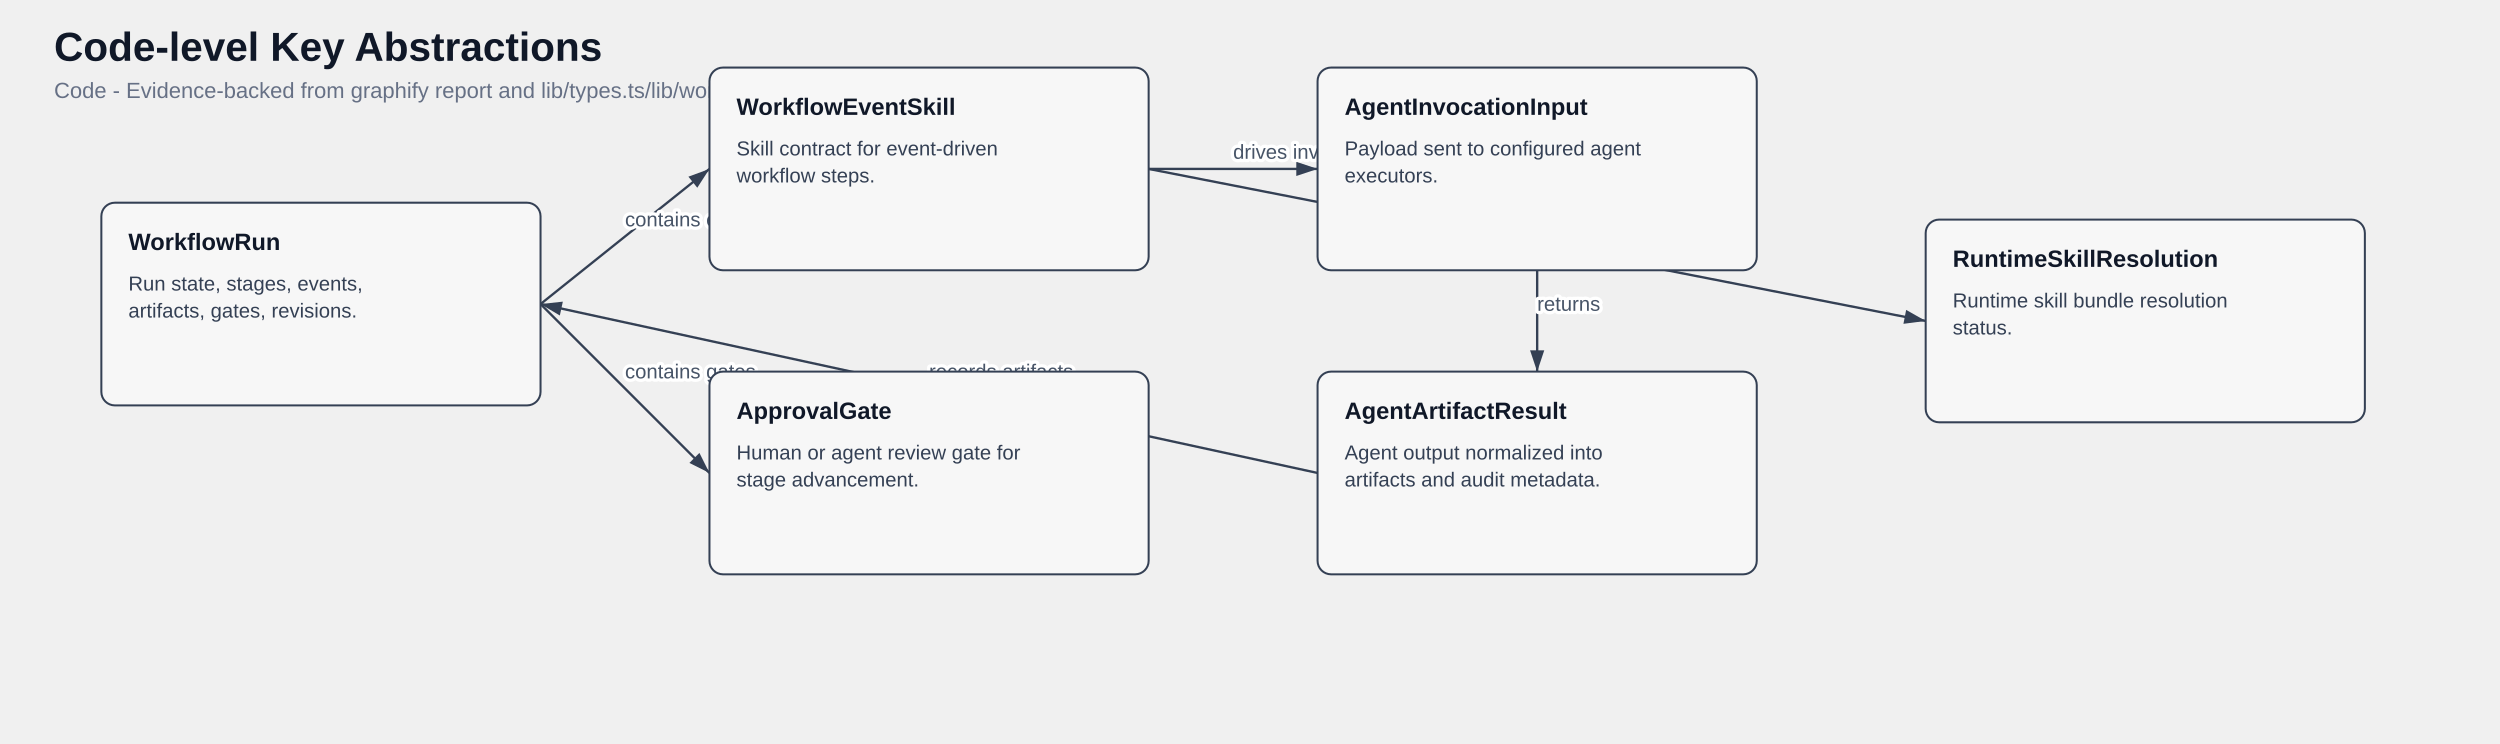
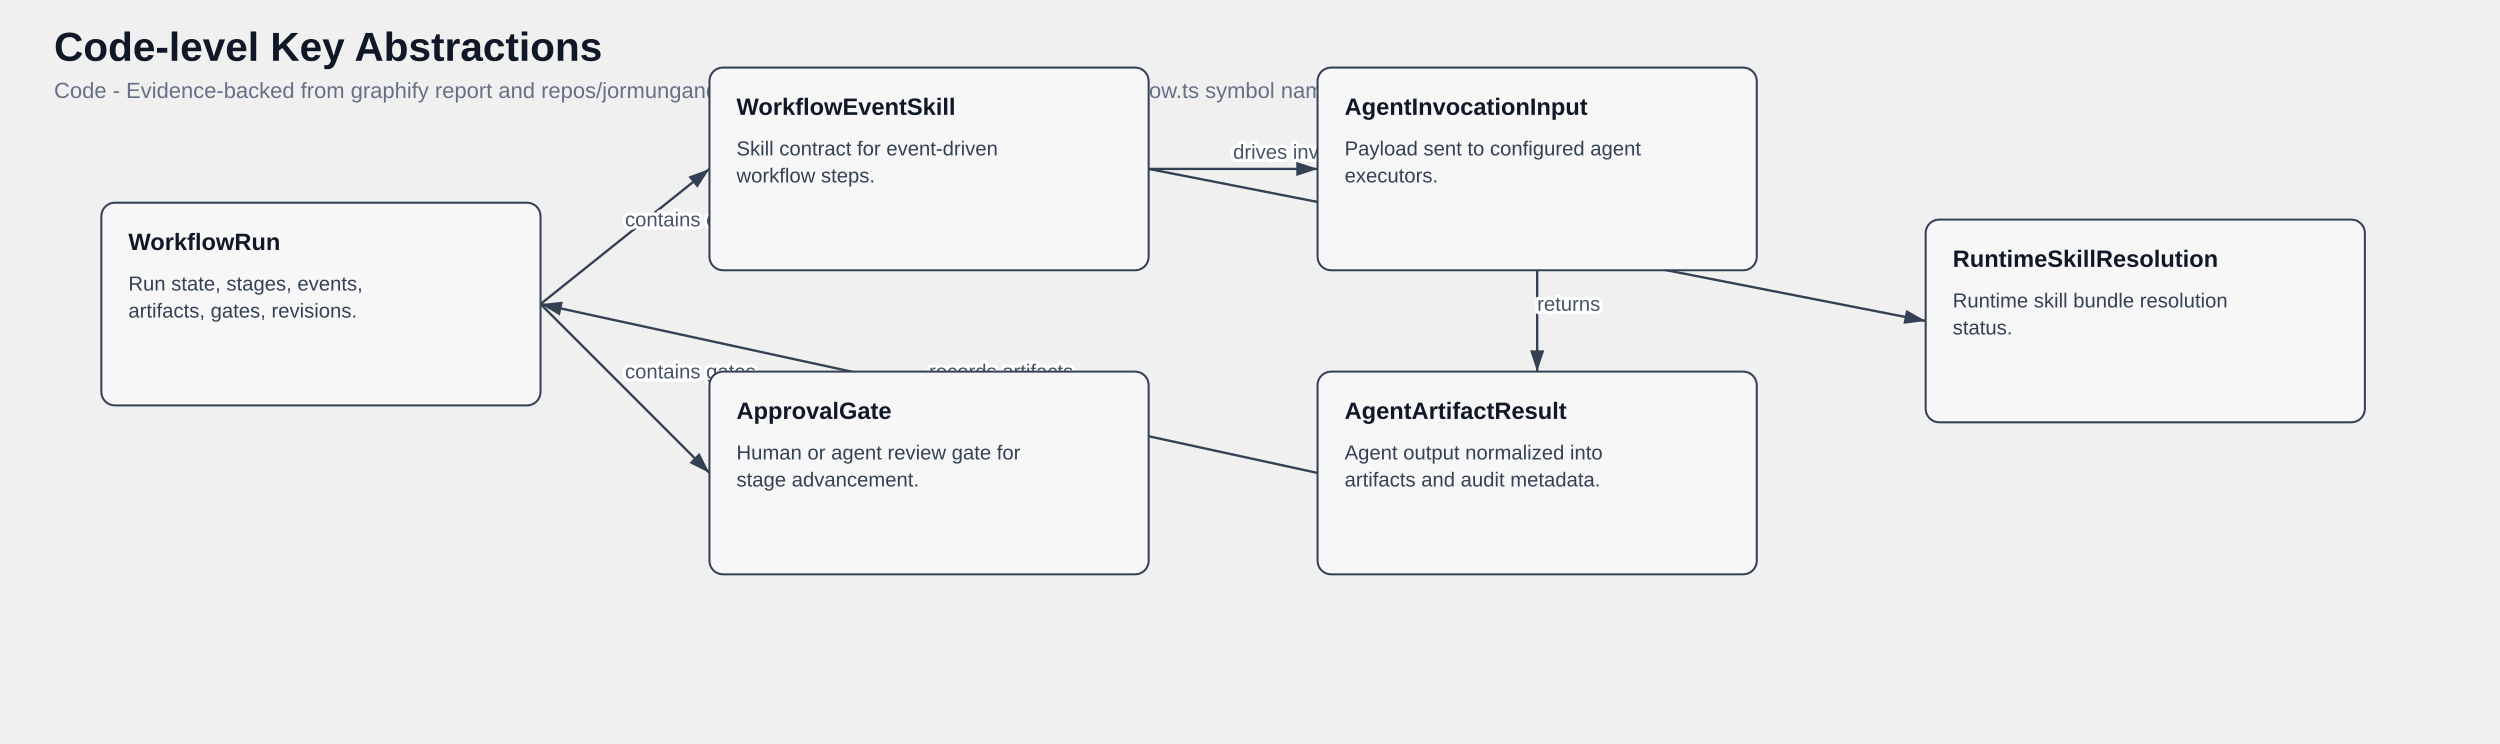
<svg xmlns="http://www.w3.org/2000/svg" width="1480" height="440" viewBox="0 0 1480 440" role="img" aria-labelledby="title desc">
  <defs>
    <marker id="arrow" markerWidth="10" markerHeight="10" refX="9" refY="3" orient="auto" markerUnits="strokeWidth">
      <path d="M0,0 L0,6 L9,3 z" fill="#344054" />
    </marker>
  </defs>
  <style>
    svg { background: #ffffff; font-family: Arial, Helvetica, sans-serif; }
    .diagram-title { fill: #101828; font-size: 24px; font-weight: 700; }
    .diagram-meta { fill: #667085; font-size: 13px; }
    .node { stroke: #344054; stroke-width: 1.2; }
    .node-title { fill: #101828; font-size: 14px; font-weight: 700; }
    .node-desc { fill: #344054; font-size: 12px; }
    .edge { stroke: #344054; stroke-width: 1.4; marker-end: url(#arrow); }
    .edge-label { fill: #475467; font-size: 12px; paint-order: stroke; stroke: #ffffff; stroke-width: 4px; stroke-linejoin: round; }
  </style>
  <text class="diagram-title" x="32" y="36">Code-level Key Abstractions</text>
-   <text class="diagram-meta" x="32" y="58">Code - Evidence-backed from graphify report and lib/types.ts/lib/workflow.ts symbol names.</text>
+   <text class="diagram-meta" x="32" y="58">Code - Evidence-backed from graphify report and repos/jormungand/lib/types.ts plus repos/jormungand/lib/workflow.ts symbol names.</text>
  <g class="edges">
    <line class="edge" x1="320" y1="180" x2="420" y2="100" />
    <text class="edge-label" x="370" y="134">contains event skills</text>
    <line class="edge" x1="320" y1="180" x2="420" y2="280" />
    <text class="edge-label" x="370" y="224">contains gates</text>
    <line class="edge" x1="680" y1="100" x2="780" y2="100" />
    <text class="edge-label" x="730" y="94">drives invocation</text>
    <line class="edge" x1="910" y1="160" x2="910" y2="220" />
    <text class="edge-label" x="910" y="184">returns</text>
    <line class="edge" x1="680" y1="100" x2="1140" y2="190" />
    <text class="edge-label" x="910" y="139">may require bundles</text>
    <line class="edge" x1="780" y1="280" x2="320" y2="180" />
    <text class="edge-label" x="550" y="224">records artifacts</text>
  </g>
  <g class="nodes">
    <rect class="node code" x="60" y="120" width="260" height="120" rx="8" fill="#f7f7f7" />
    <text class="node-title" x="76" y="148">WorkflowRun</text>
    <text class="node-desc" x="76" y="172">Run state, stages, events,</text>
    <text class="node-desc" x="76" y="188">artifacts, gates, revisions.</text>
    <rect class="node code" x="420" y="40" width="260" height="120" rx="8" fill="#f7f7f7" />
    <text class="node-title" x="436" y="68">WorkflowEventSkill</text>
    <text class="node-desc" x="436" y="92">Skill contract for event-driven</text>
    <text class="node-desc" x="436" y="108">workflow steps.</text>
    <rect class="node code" x="420" y="220" width="260" height="120" rx="8" fill="#f7f7f7" />
    <text class="node-title" x="436" y="248">ApprovalGate</text>
    <text class="node-desc" x="436" y="272">Human or agent review gate for</text>
    <text class="node-desc" x="436" y="288">stage advancement.</text>
    <rect class="node code" x="780" y="40" width="260" height="120" rx="8" fill="#f7f7f7" />
    <text class="node-title" x="796" y="68">AgentInvocationInput</text>
    <text class="node-desc" x="796" y="92">Payload sent to configured agent</text>
    <text class="node-desc" x="796" y="108">executors.</text>
    <rect class="node code" x="780" y="220" width="260" height="120" rx="8" fill="#f7f7f7" />
    <text class="node-title" x="796" y="248">AgentArtifactResult</text>
    <text class="node-desc" x="796" y="272">Agent output normalized into</text>
    <text class="node-desc" x="796" y="288">artifacts and audit metadata.</text>
    <rect class="node code" x="1140" y="130" width="260" height="120" rx="8" fill="#f7f7f7" />
    <text class="node-title" x="1156" y="158">RuntimeSkillResolution</text>
    <text class="node-desc" x="1156" y="182">Runtime skill bundle resolution</text>
    <text class="node-desc" x="1156" y="198">status.</text>
  </g>
</svg>
